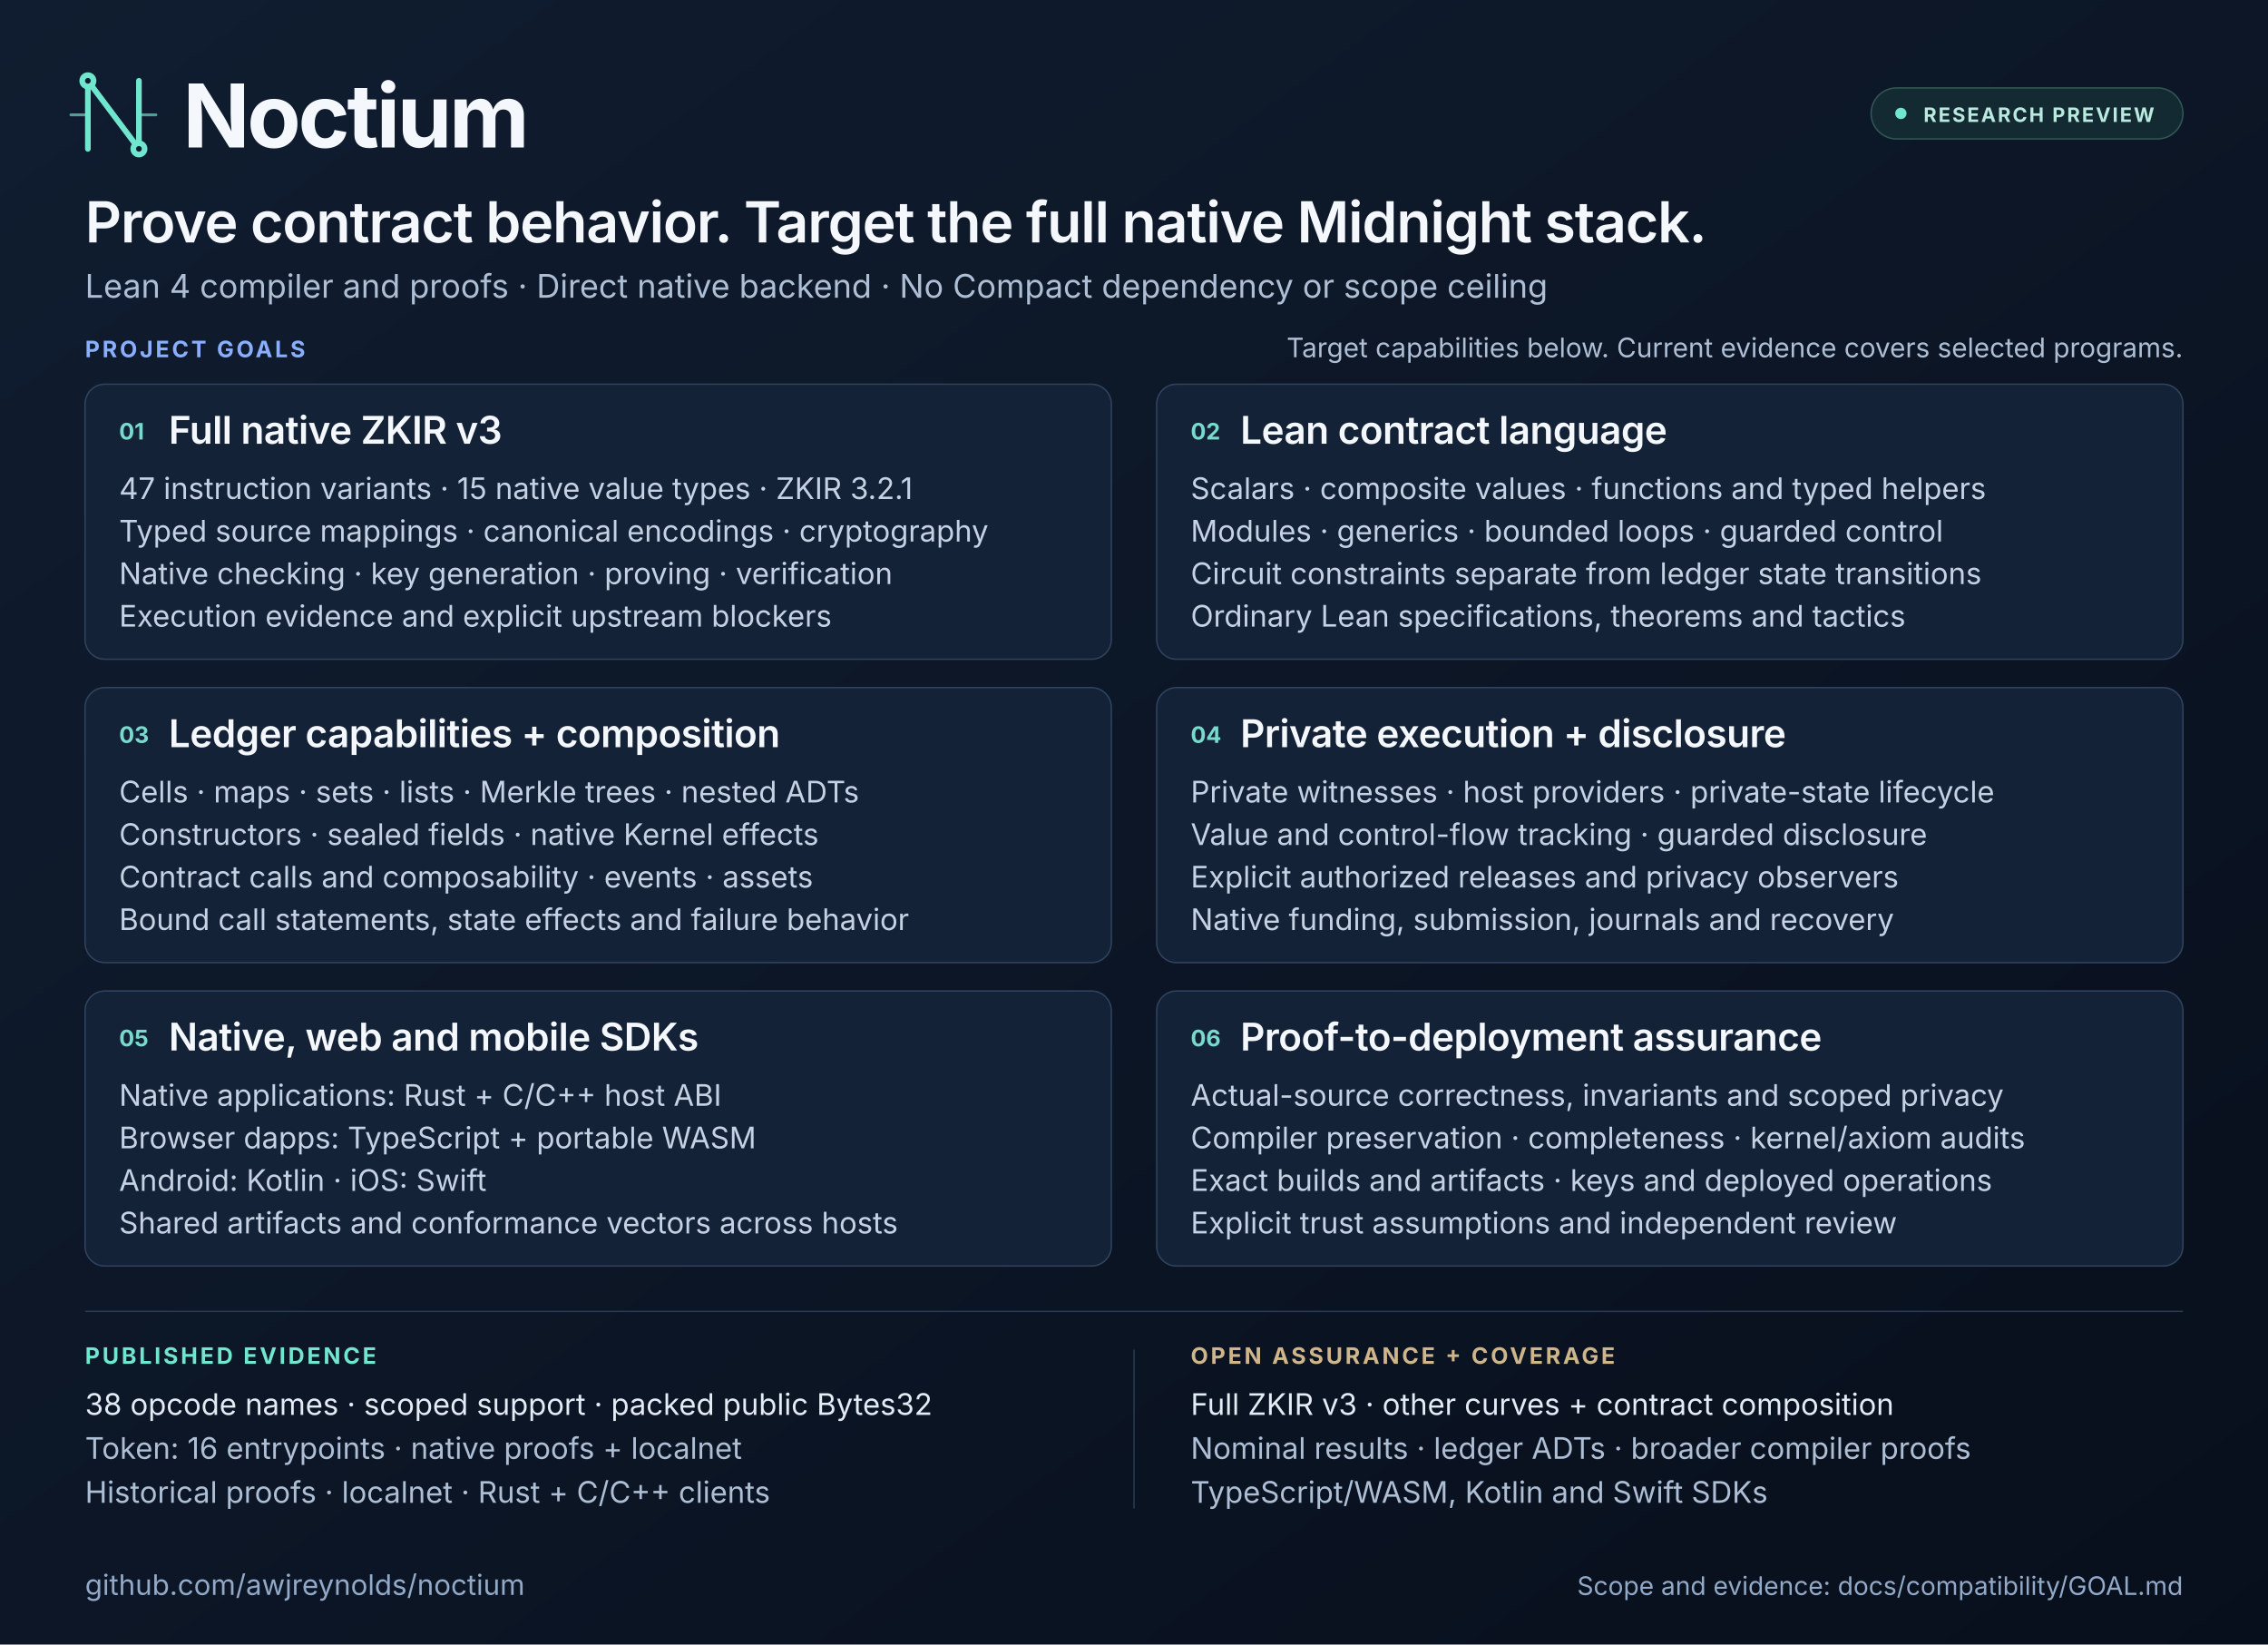
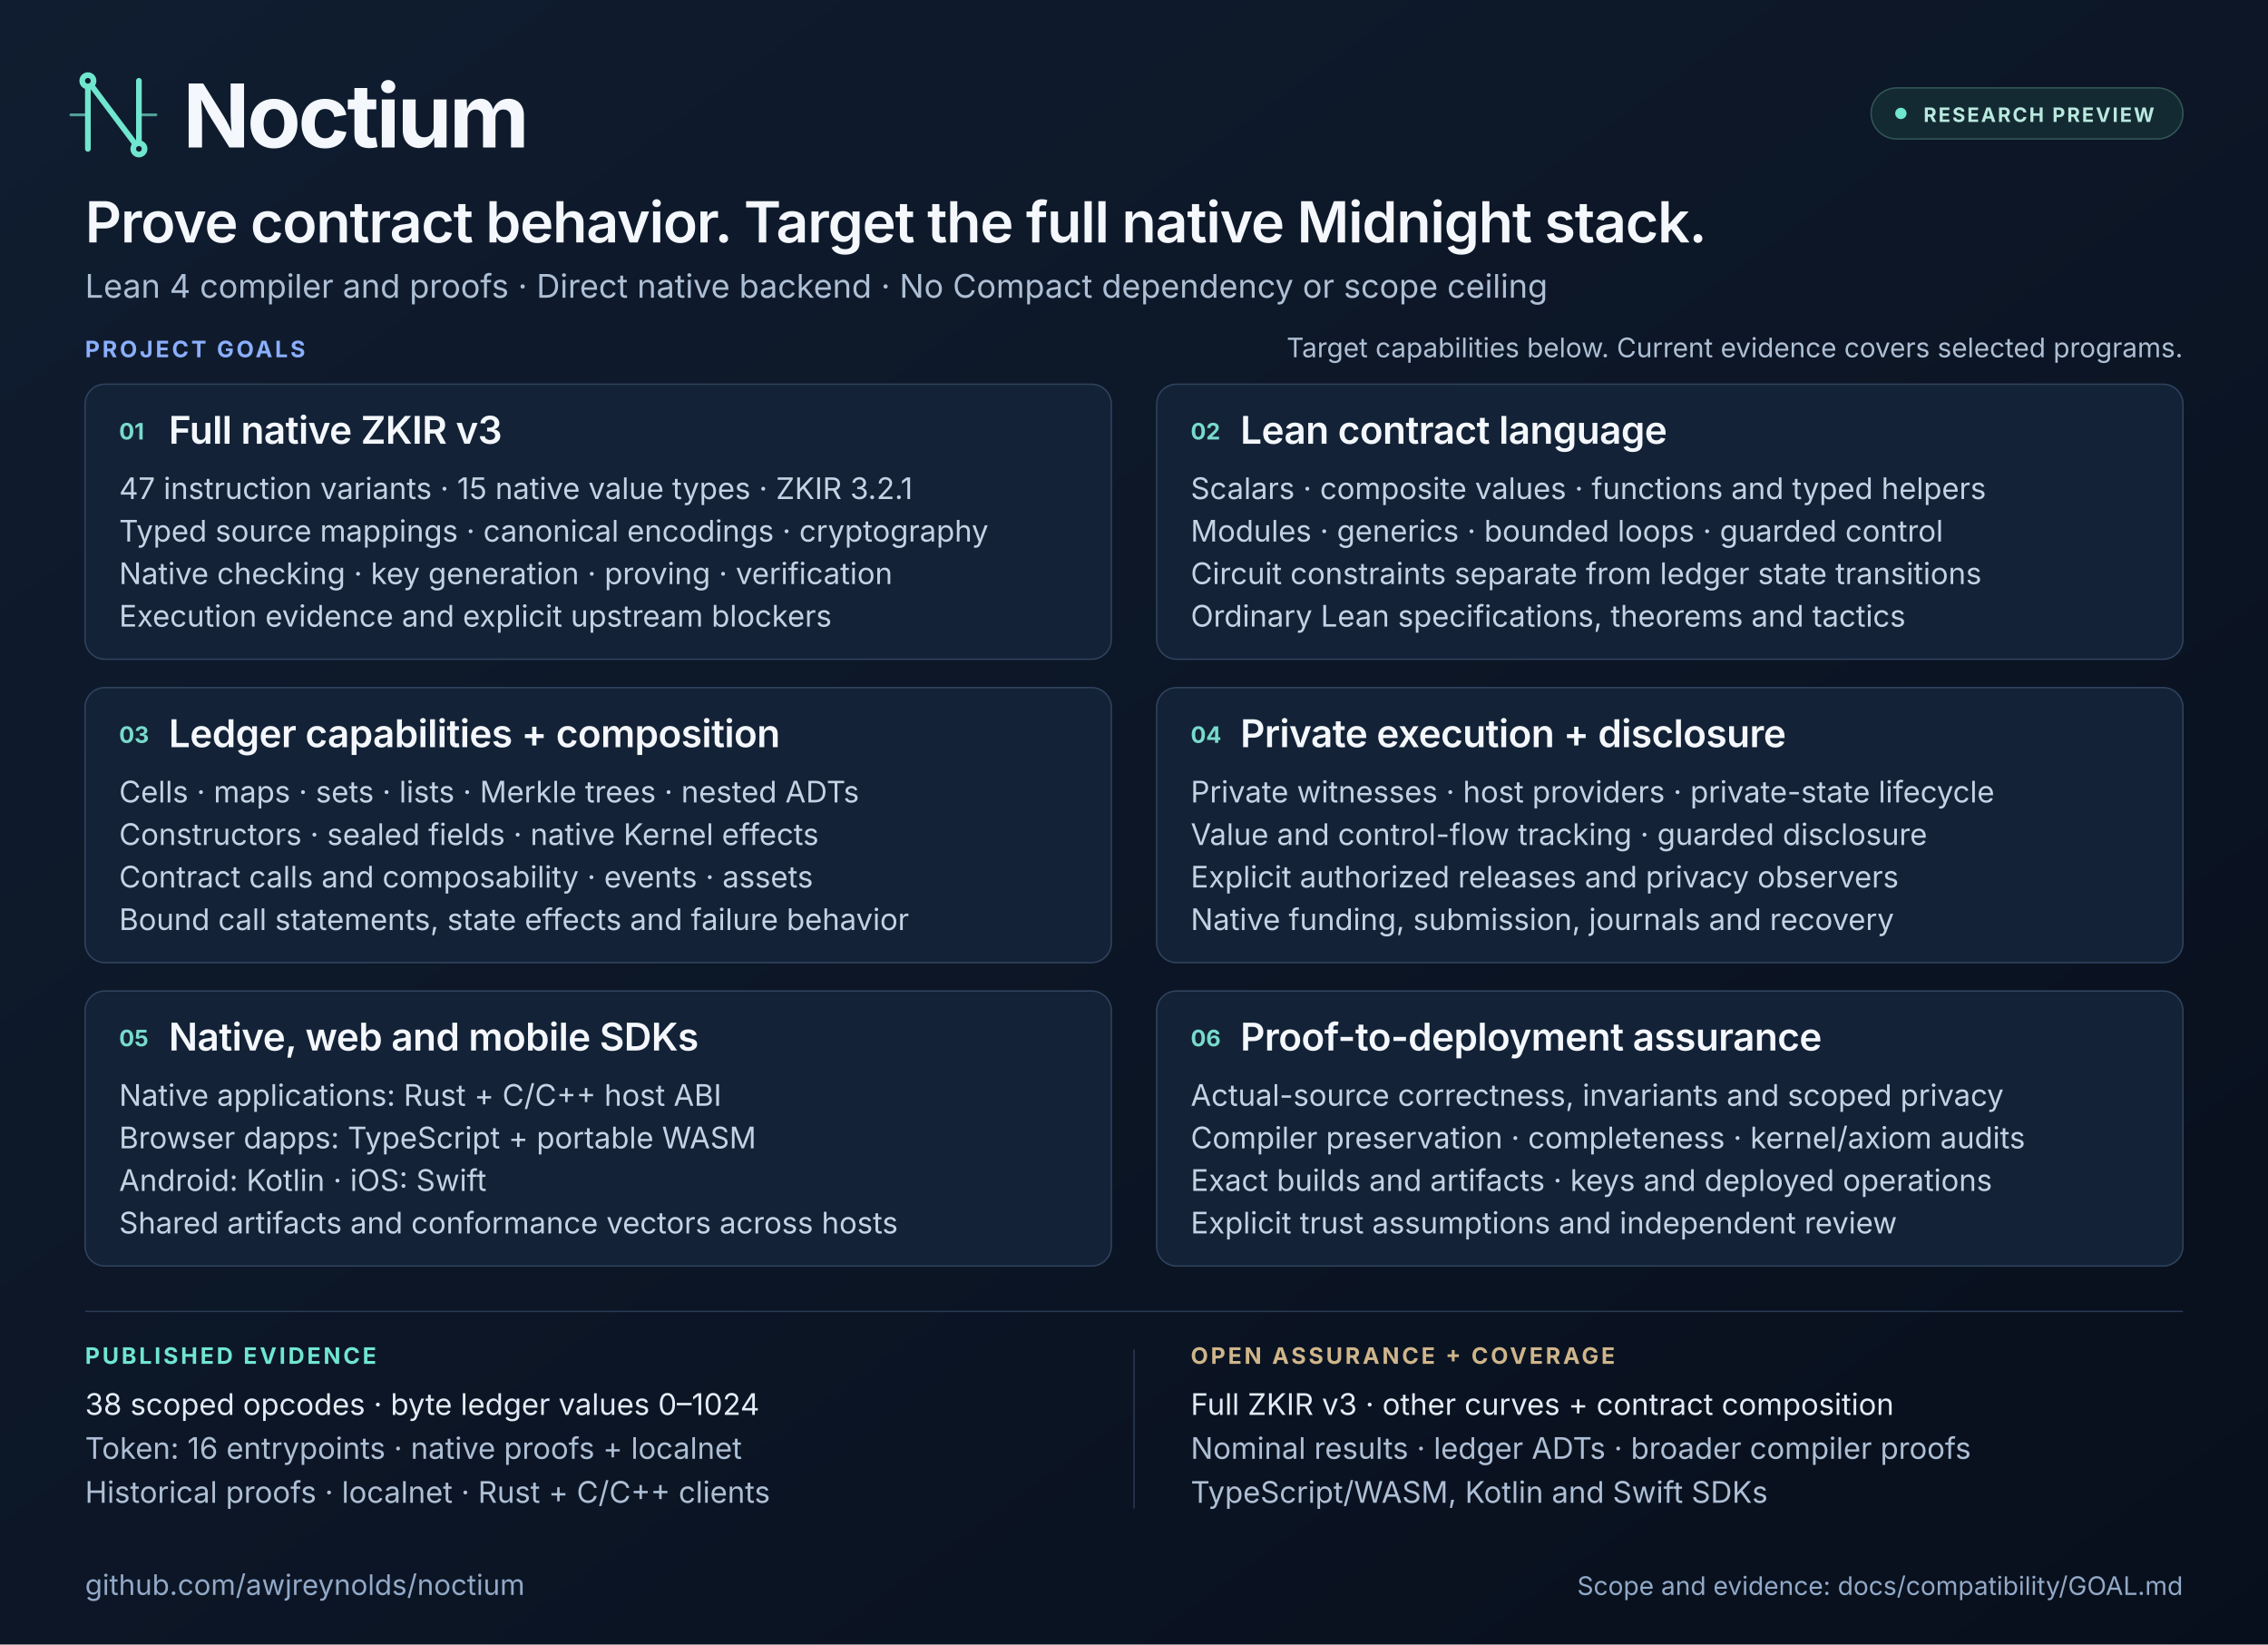
<svg xmlns="http://www.w3.org/2000/svg" width="1600" height="1160" viewBox="0 0 1600 1160" role="img" aria-labelledby="title description">
  <defs>
    <linearGradient id="background" x1="0" y1="0" x2="1" y2="1">
      <stop offset="0" stop-color="#101D30" />
      <stop offset="1" stop-color="#080F1C" />
    </linearGradient>
    <linearGradient id="accent" x1="0" y1="0" x2="1" y2="0">
      <stop offset="0" stop-color="#70E6CF" />
      <stop offset="1" stop-color="#8BAFFF" />
    </linearGradient>
  </defs>
  <rect width="1600" height="1160" fill="url(#background)" />
  <path d="M0 2H1600" stroke="url(#accent)" stroke-width="4" />
  <g stroke="#70E6CF" stroke-width="4" fill="none" stroke-linecap="round" stroke-linejoin="round">
    <path d="M62 105V57L98 105V57" />
    <path d="M50 81H62M98 81H110" stroke-width="2" opacity="0.65" />
    <circle cx="62" cy="57" r="4" fill="#101D30" />
    <circle cx="98" cy="105" r="4" fill="#101D30" />
  </g>
  <g font-family="Inter, Arial, Helvetica, sans-serif">
    <text x="129" y="104" fill="#F4F7FC" font-size="62" font-weight="700" letter-spacing="-2">Noctium</text>
    <rect x="1320" y="62" width="220" height="36" rx="18" fill="#142A32" stroke="#315654" />
    <circle cx="1341" cy="80" r="4" fill="#70E6CF" />
    <text x="1357" y="86" fill="#B9E9DF" font-size="14" font-weight="700" letter-spacing="1.3">RESEARCH PREVIEW</text>
    <text x="60" y="171" fill="#F4F7FC" font-size="40" font-weight="600" letter-spacing="-0.7">Prove contract behavior. Target the full native Midnight stack.</text>
    <text x="60" y="210" fill="#AEBFD5" font-size="23">Lean 4 compiler and proofs · Direct native backend · No Compact dependency or scope ceiling</text>
    <text x="60" y="252" fill="#8BAFFF" font-size="16" font-weight="700" letter-spacing="1.8">PROJECT GOALS</text>
    <text x="1540" y="252" fill="#AEBFD5" font-size="19" text-anchor="end">Target capabilities below. Current evidence covers selected programs.</text>
    <g fill="#132236" stroke="#30435E">
      <rect x="60" y="271" width="724" height="194" rx="14" />
      <rect x="816" y="271" width="724" height="194" rx="14" />
      <rect x="60" y="485" width="724" height="194" rx="14" />
      <rect x="816" y="485" width="724" height="194" rx="14" />
      <rect x="60" y="699" width="724" height="194" rx="14" />
      <rect x="816" y="699" width="724" height="194" rx="14" />
    </g>
    <g fill="#78DACD" font-size="16" font-weight="700">
      <text x="84" y="310">01</text>
      <text x="840" y="310">02</text>
      <text x="84" y="524">03</text>
      <text x="840" y="524">04</text>
      <text x="84" y="738">05</text>
      <text x="840" y="738">06</text>
    </g>
    <g fill="#F4F7FC" font-size="27" font-weight="600" letter-spacing="-0.3">
      <text x="119" y="313">Full native ZKIR v3</text>
      <text x="875" y="313">Lean contract language</text>
      <text x="119" y="527">Ledger capabilities + composition</text>
      <text x="875" y="527">Private execution + disclosure</text>
      <text x="119" y="741">Native, web and mobile SDKs</text>
      <text x="875" y="741">Proof-to-deployment assurance</text>
    </g>
    <g fill="#C5D2E4" font-size="21">
      <text x="84" y="352">47 instruction variants · 15 native value types · ZKIR 3.2.1</text>
      <text x="84" y="382">Typed source mappings · canonical encodings · cryptography</text>
      <text x="84" y="412">Native checking · key generation · proving · verification</text>
      <text x="84" y="442">Execution evidence and explicit upstream blockers</text>
      <text x="840" y="352">Scalars · composite values · functions and typed helpers</text>
      <text x="840" y="382">Modules · generics · bounded loops · guarded control</text>
      <text x="840" y="412">Circuit constraints separate from ledger state transitions</text>
      <text x="840" y="442">Ordinary Lean specifications, theorems and tactics</text>
      <text x="84" y="566">Cells · maps · sets · lists · Merkle trees · nested ADTs</text>
      <text x="84" y="596">Constructors · sealed fields · native Kernel effects</text>
      <text x="84" y="626">Contract calls and composability · events · assets</text>
      <text x="84" y="656">Bound call statements, state effects and failure behavior</text>
      <text x="840" y="566">Private witnesses · host providers · private-state lifecycle</text>
      <text x="840" y="596">Value and control-flow tracking · guarded disclosure</text>
      <text x="840" y="626">Explicit authorized releases and privacy observers</text>
      <text x="840" y="656">Native funding, submission, journals and recovery</text>
      <text x="84" y="780">Native applications: Rust + C/C++ host ABI</text>
      <text x="84" y="810">Browser dapps: TypeScript + portable WASM</text>
      <text x="84" y="840">Android: Kotlin · iOS: Swift</text>
      <text x="84" y="870">Shared artifacts and conformance vectors across hosts</text>
      <text x="840" y="780">Actual-source correctness, invariants and scoped privacy</text>
      <text x="840" y="810">Compiler preservation · completeness · kernel/axiom audits</text>
      <text x="840" y="840">Exact builds and artifacts · keys and deployed operations</text>
      <text x="840" y="870">Explicit trust assumptions and independent review</text>
    </g>
    <path d="M60 925H1540" stroke="#293A52" />
    <text x="60" y="962" fill="#70E6CF" font-size="16" font-weight="700" letter-spacing="1.8">PUBLISHED EVIDENCE</text>
-     <text x="60" y="998" fill="#E3EBF5" font-size="21">38 opcode names · scoped support · packed public Bytes32</text>
+     <text x="60" y="998" fill="#E3EBF5" font-size="21">38 scoped opcodes · byte ledger values 0–1024</text>
    <text x="60" y="1029" fill="#AEBFD5" font-size="21">Token: 16 entrypoints · native proofs + localnet</text>
    <text x="60" y="1060" fill="#AEBFD5" font-size="21">Historical proofs · localnet · Rust + C/C++ clients</text>
    <path d="M800 952V1064" stroke="#293A52" />
    <text x="840" y="962" fill="#CFB58A" font-size="16" font-weight="700" letter-spacing="1.8">OPEN ASSURANCE + COVERAGE</text>
    <text x="840" y="998" fill="#E3EBF5" font-size="21">Full ZKIR v3 · other curves + contract composition</text>
    <text x="840" y="1029" fill="#AEBFD5" font-size="21">Nominal results · ledger ADTs · broader compiler proofs</text>
    <text x="840" y="1060" fill="#AEBFD5" font-size="21">TypeScript/WASM, Kotlin and Swift SDKs</text>
    <text x="60" y="1125" fill="#92A9C7" font-size="20">github.com/awjreynolds/noctium</text>
    <text x="1540" y="1125" fill="#92A9C7" font-size="18" text-anchor="end">Scope and evidence: docs/compatibility/GOAL.md</text>
  </g>
</svg>
